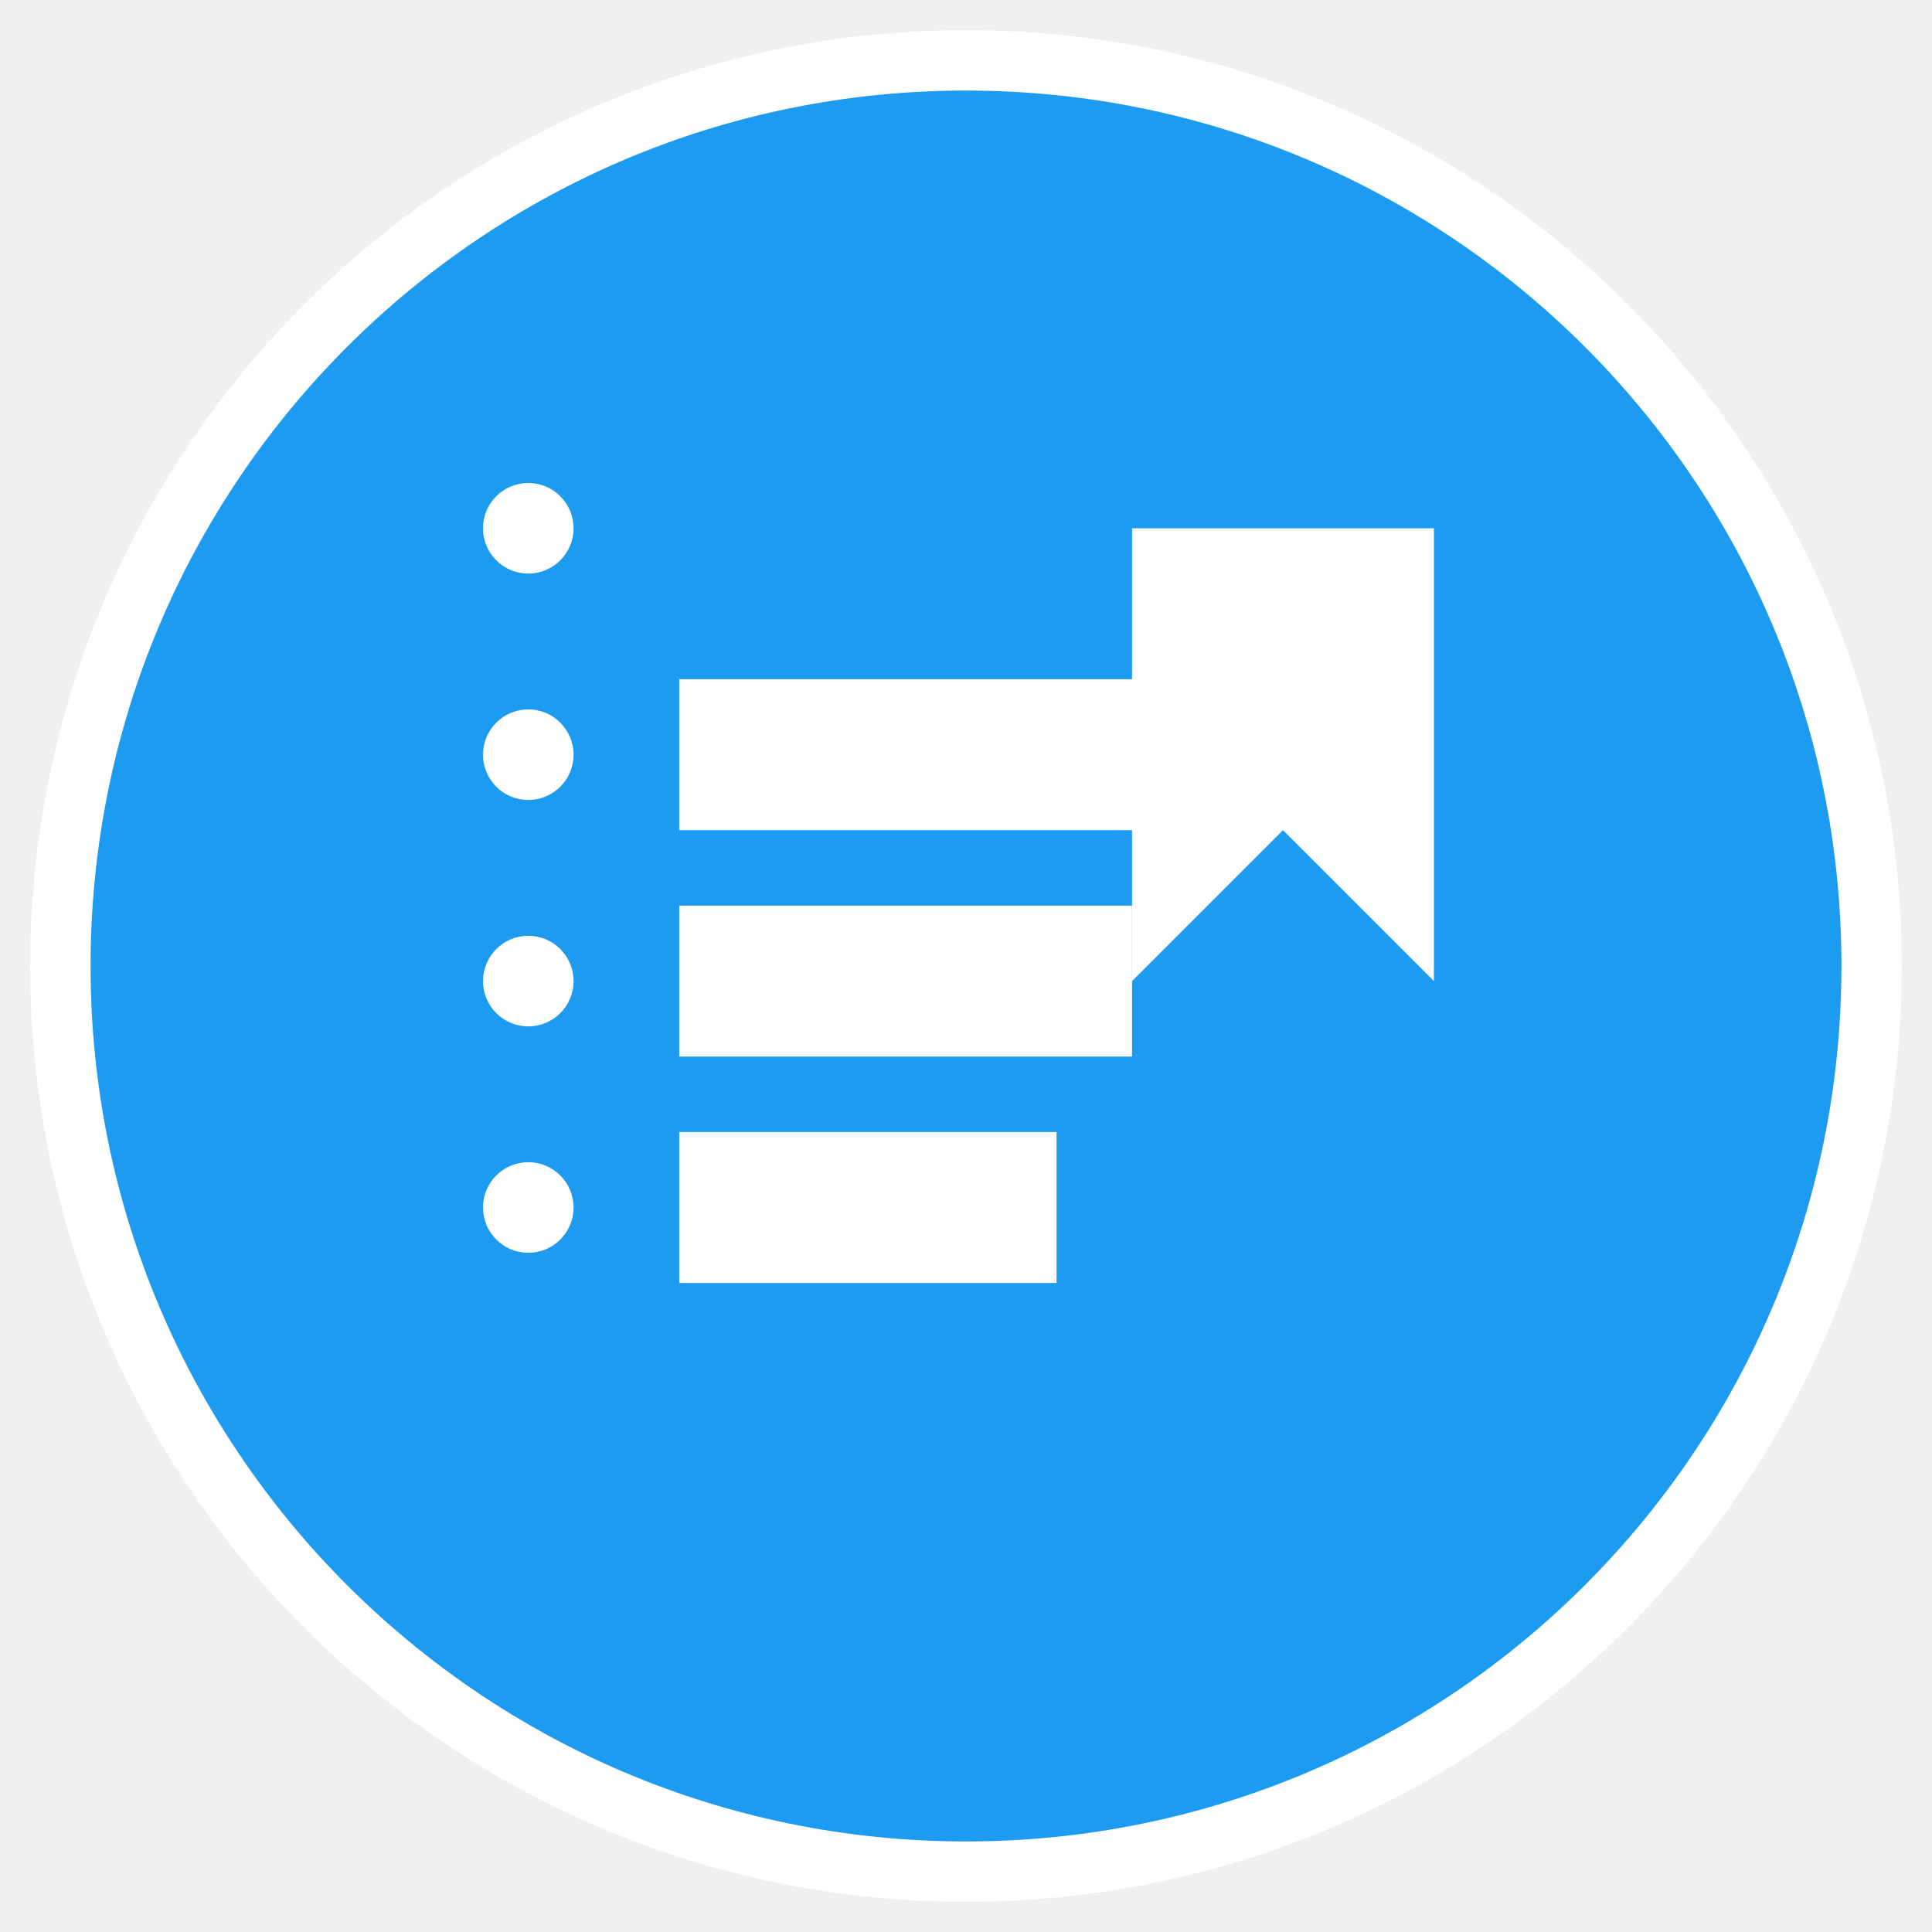
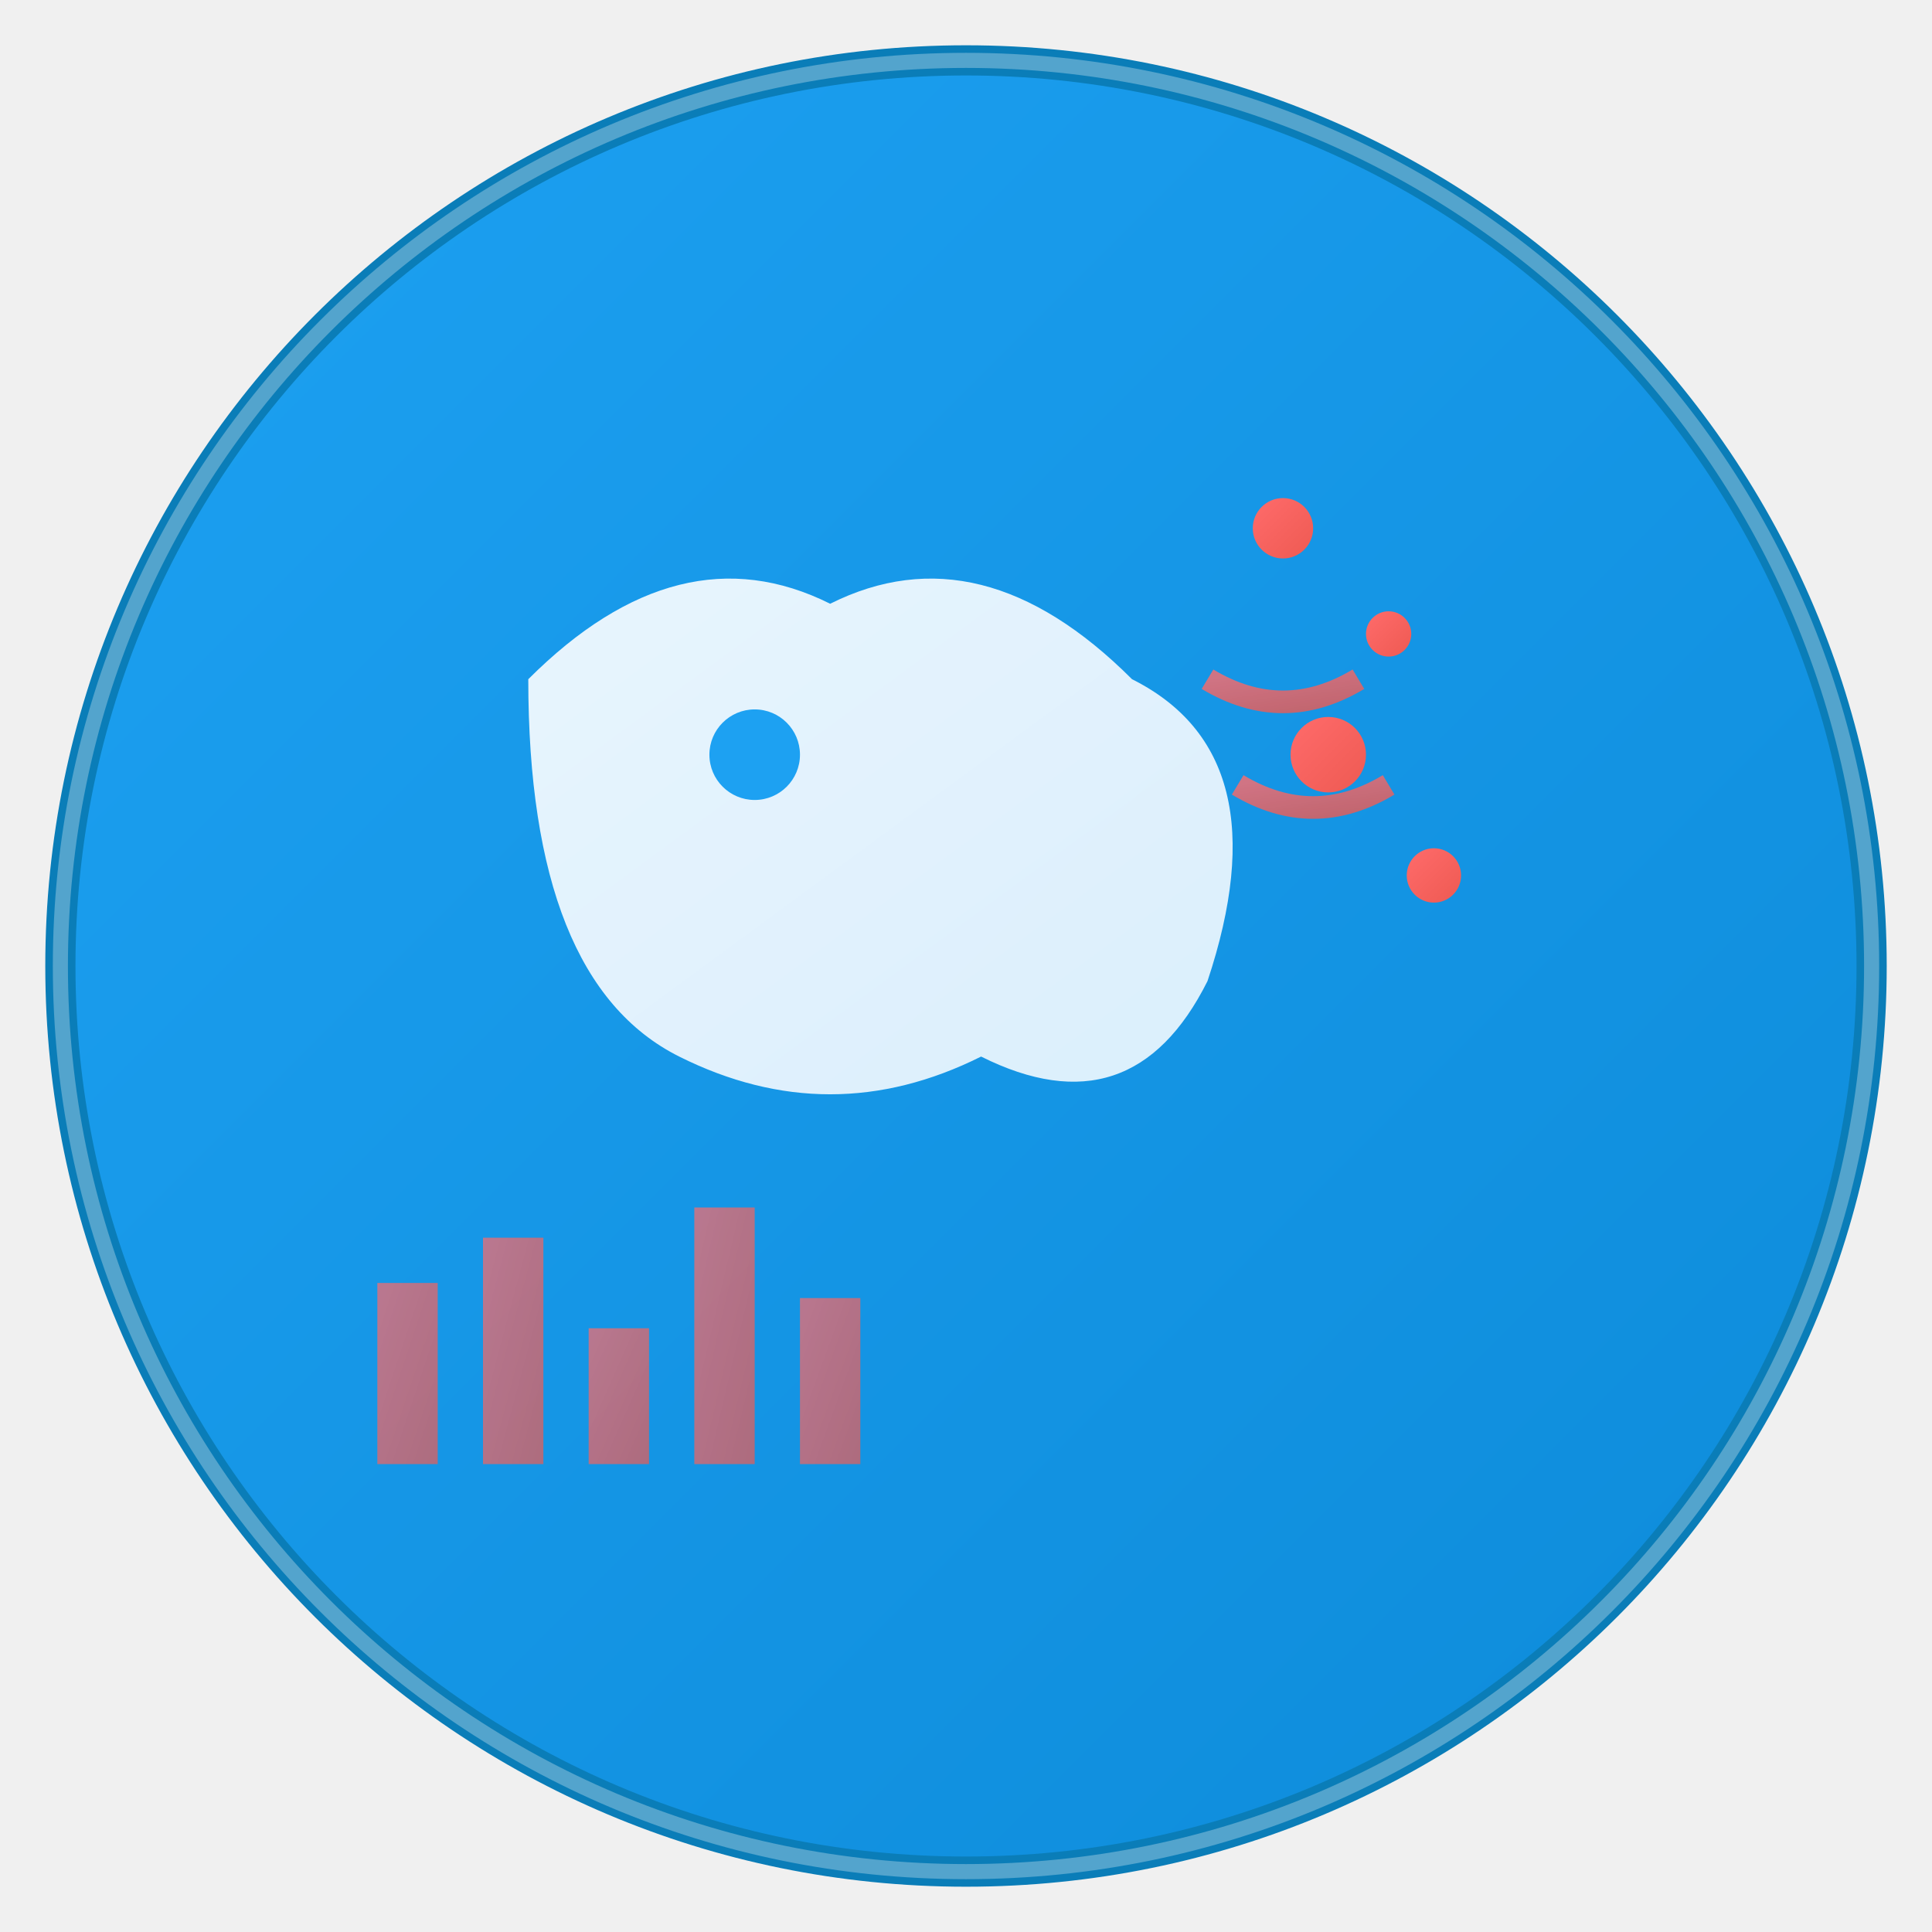
<svg xmlns="http://www.w3.org/2000/svg" width="128" height="128" viewBox="0 0 128 128">
-   <circle cx="64" cy="64" r="60" fill="#1d9bf0" stroke="#ffffff" stroke-width="4" />
-   <path d="M45 45 L83 45 L83 55 L45 55 Z" fill="white" />
-   <path d="M45 60 L75 60 L75 70 L45 70 Z" fill="white" />
-   <path d="M45 75 L70 75 L70 85 L45 85 Z" fill="white" />
-   <path d="M95 35 L95 65 L85 55 L75 65 L75 35 Z" fill="white" />
-   <circle cx="35" cy="35" r="3" fill="white" />
-   <circle cx="35" cy="50" r="3" fill="white" />
-   <circle cx="35" cy="65" r="3" fill="white" />
-   <circle cx="35" cy="80" r="3" fill="white" />
+   <defs>
+     <linearGradient id="bgGradient" x1="0%" y1="0%" x2="100%" y2="100%">
+       <stop offset="0%" style="stop-color:#1da1f2;stop-opacity:1" />
+       <stop offset="100%" style="stop-color:#0d8bd9;stop-opacity:1" />
+     </linearGradient>
+     <linearGradient id="birdGradient" x1="0%" y1="0%" x2="100%" y2="100%">
+       <stop offset="0%" style="stop-color:#ffffff;stop-opacity:1" />
+       <stop offset="100%" style="stop-color:#f0f8ff;stop-opacity:1" />
+     </linearGradient>
+     <linearGradient id="dataGradient" x1="0%" y1="0%" x2="100%" y2="100%">
+       <stop offset="0%" style="stop-color:#ff6b6b;stop-opacity:1" />
+       <stop offset="100%" style="stop-color:#ee5a52;stop-opacity:1" />
+     </linearGradient>
+   </defs>
+   <circle cx="64" cy="64" r="60" fill="url(#bgGradient)" stroke="#0a7db8" stroke-width="2" />
+   <path d="M35 45 Q45 35, 55 40 Q65 35, 75 45 Q85 50, 80 65 Q75 75, 65 70 Q55 75, 45 70 Q35 65, 35 45 Z" fill="url(#birdGradient)" opacity="0.9" />
+   <circle cx="50" cy="50" r="3" fill="#1da1f2" />
+   <circle cx="85" cy="35" r="2" fill="url(#dataGradient)" />
+   <circle cx="92" cy="42" r="1.5" fill="url(#dataGradient)" />
+   <circle cx="88" cy="50" r="2.5" fill="url(#dataGradient)" />
+   <circle cx="95" cy="58" r="1.8" fill="url(#dataGradient)" />
+   <path d="M80 45 Q85 48, 90 45" stroke="url(#dataGradient)" stroke-width="1.5" fill="none" opacity="0.8" />
+   <path d="M82 52 Q87 55, 92 52" stroke="url(#dataGradient)" stroke-width="1.5" fill="none" opacity="0.8" />
+   <rect x="25" y="85" width="4" height="12" fill="url(#dataGradient)" opacity="0.7" />
+   <rect x="32" y="82" width="4" height="15" fill="url(#dataGradient)" opacity="0.7" />
+   <rect x="39" y="88" width="4" height="9" fill="url(#dataGradient)" opacity="0.7" />
+   <rect x="46" y="80" width="4" height="17" fill="url(#dataGradient)" opacity="0.7" />
+   <rect x="53" y="86" width="4" height="11" fill="url(#dataGradient)" opacity="0.7" />
+   <circle cx="64" cy="64" r="60" fill="none" stroke="#ffffff" stroke-width="1" opacity="0.3" />
</svg>
